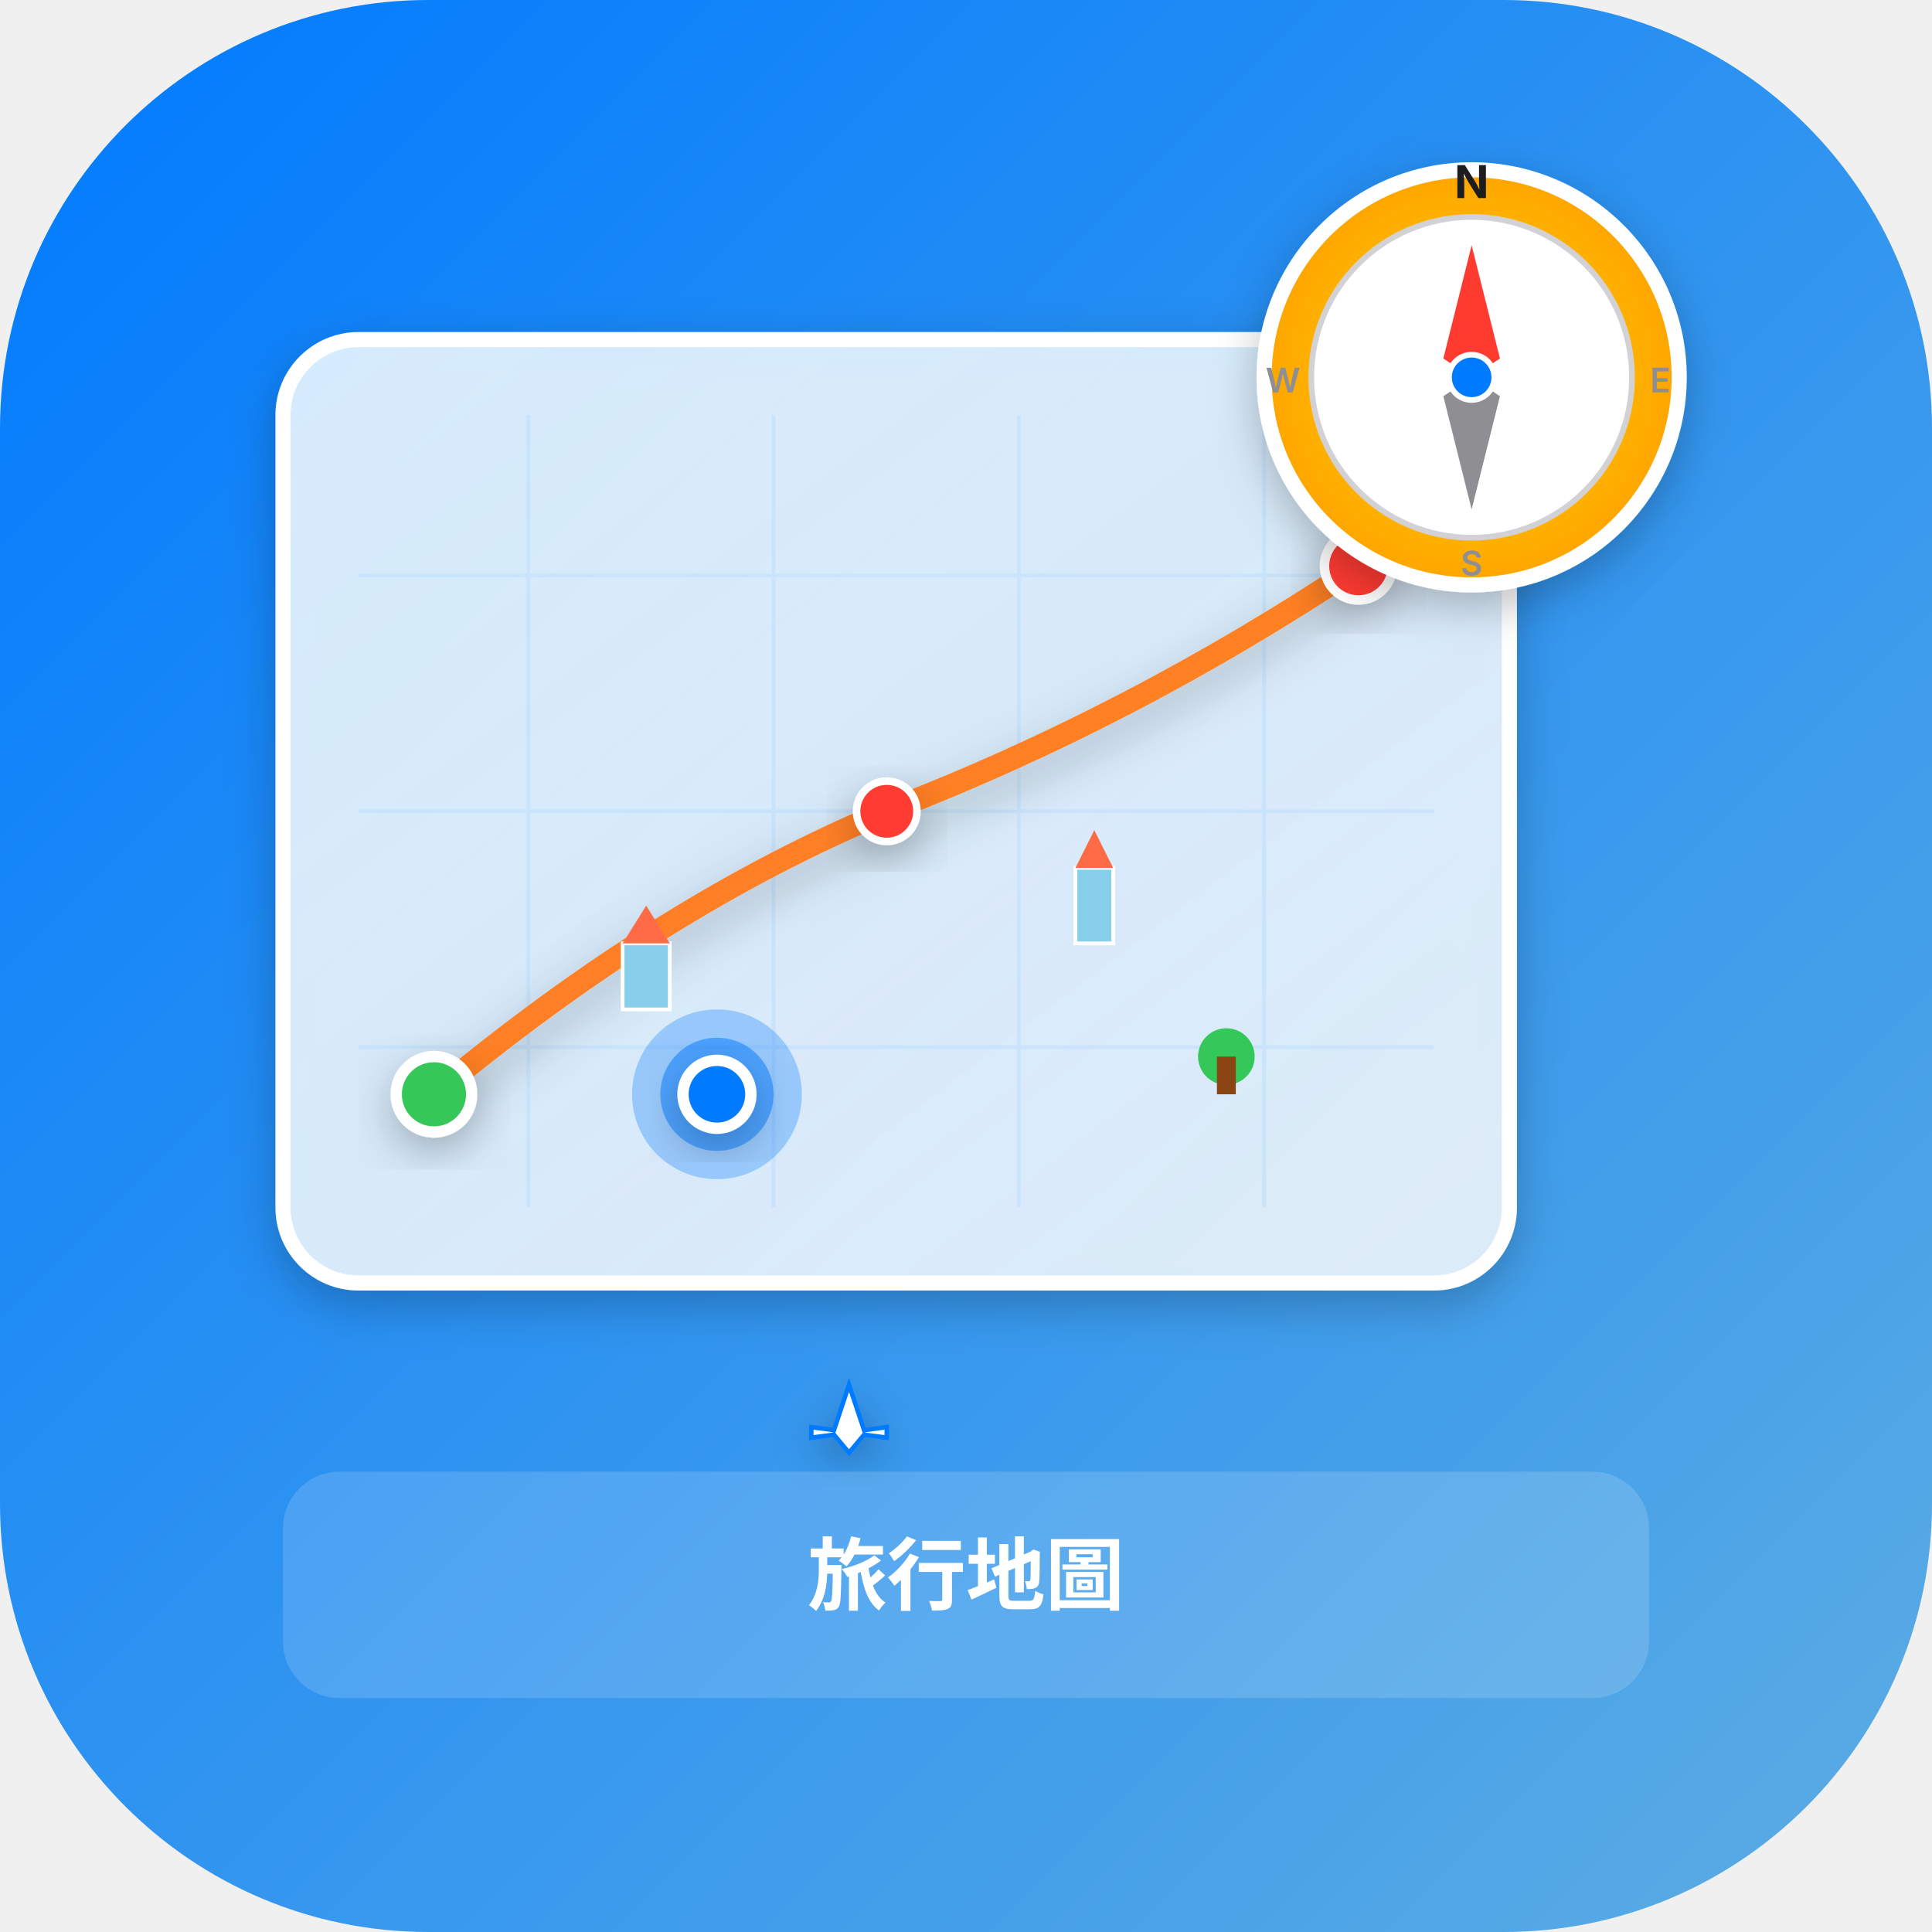
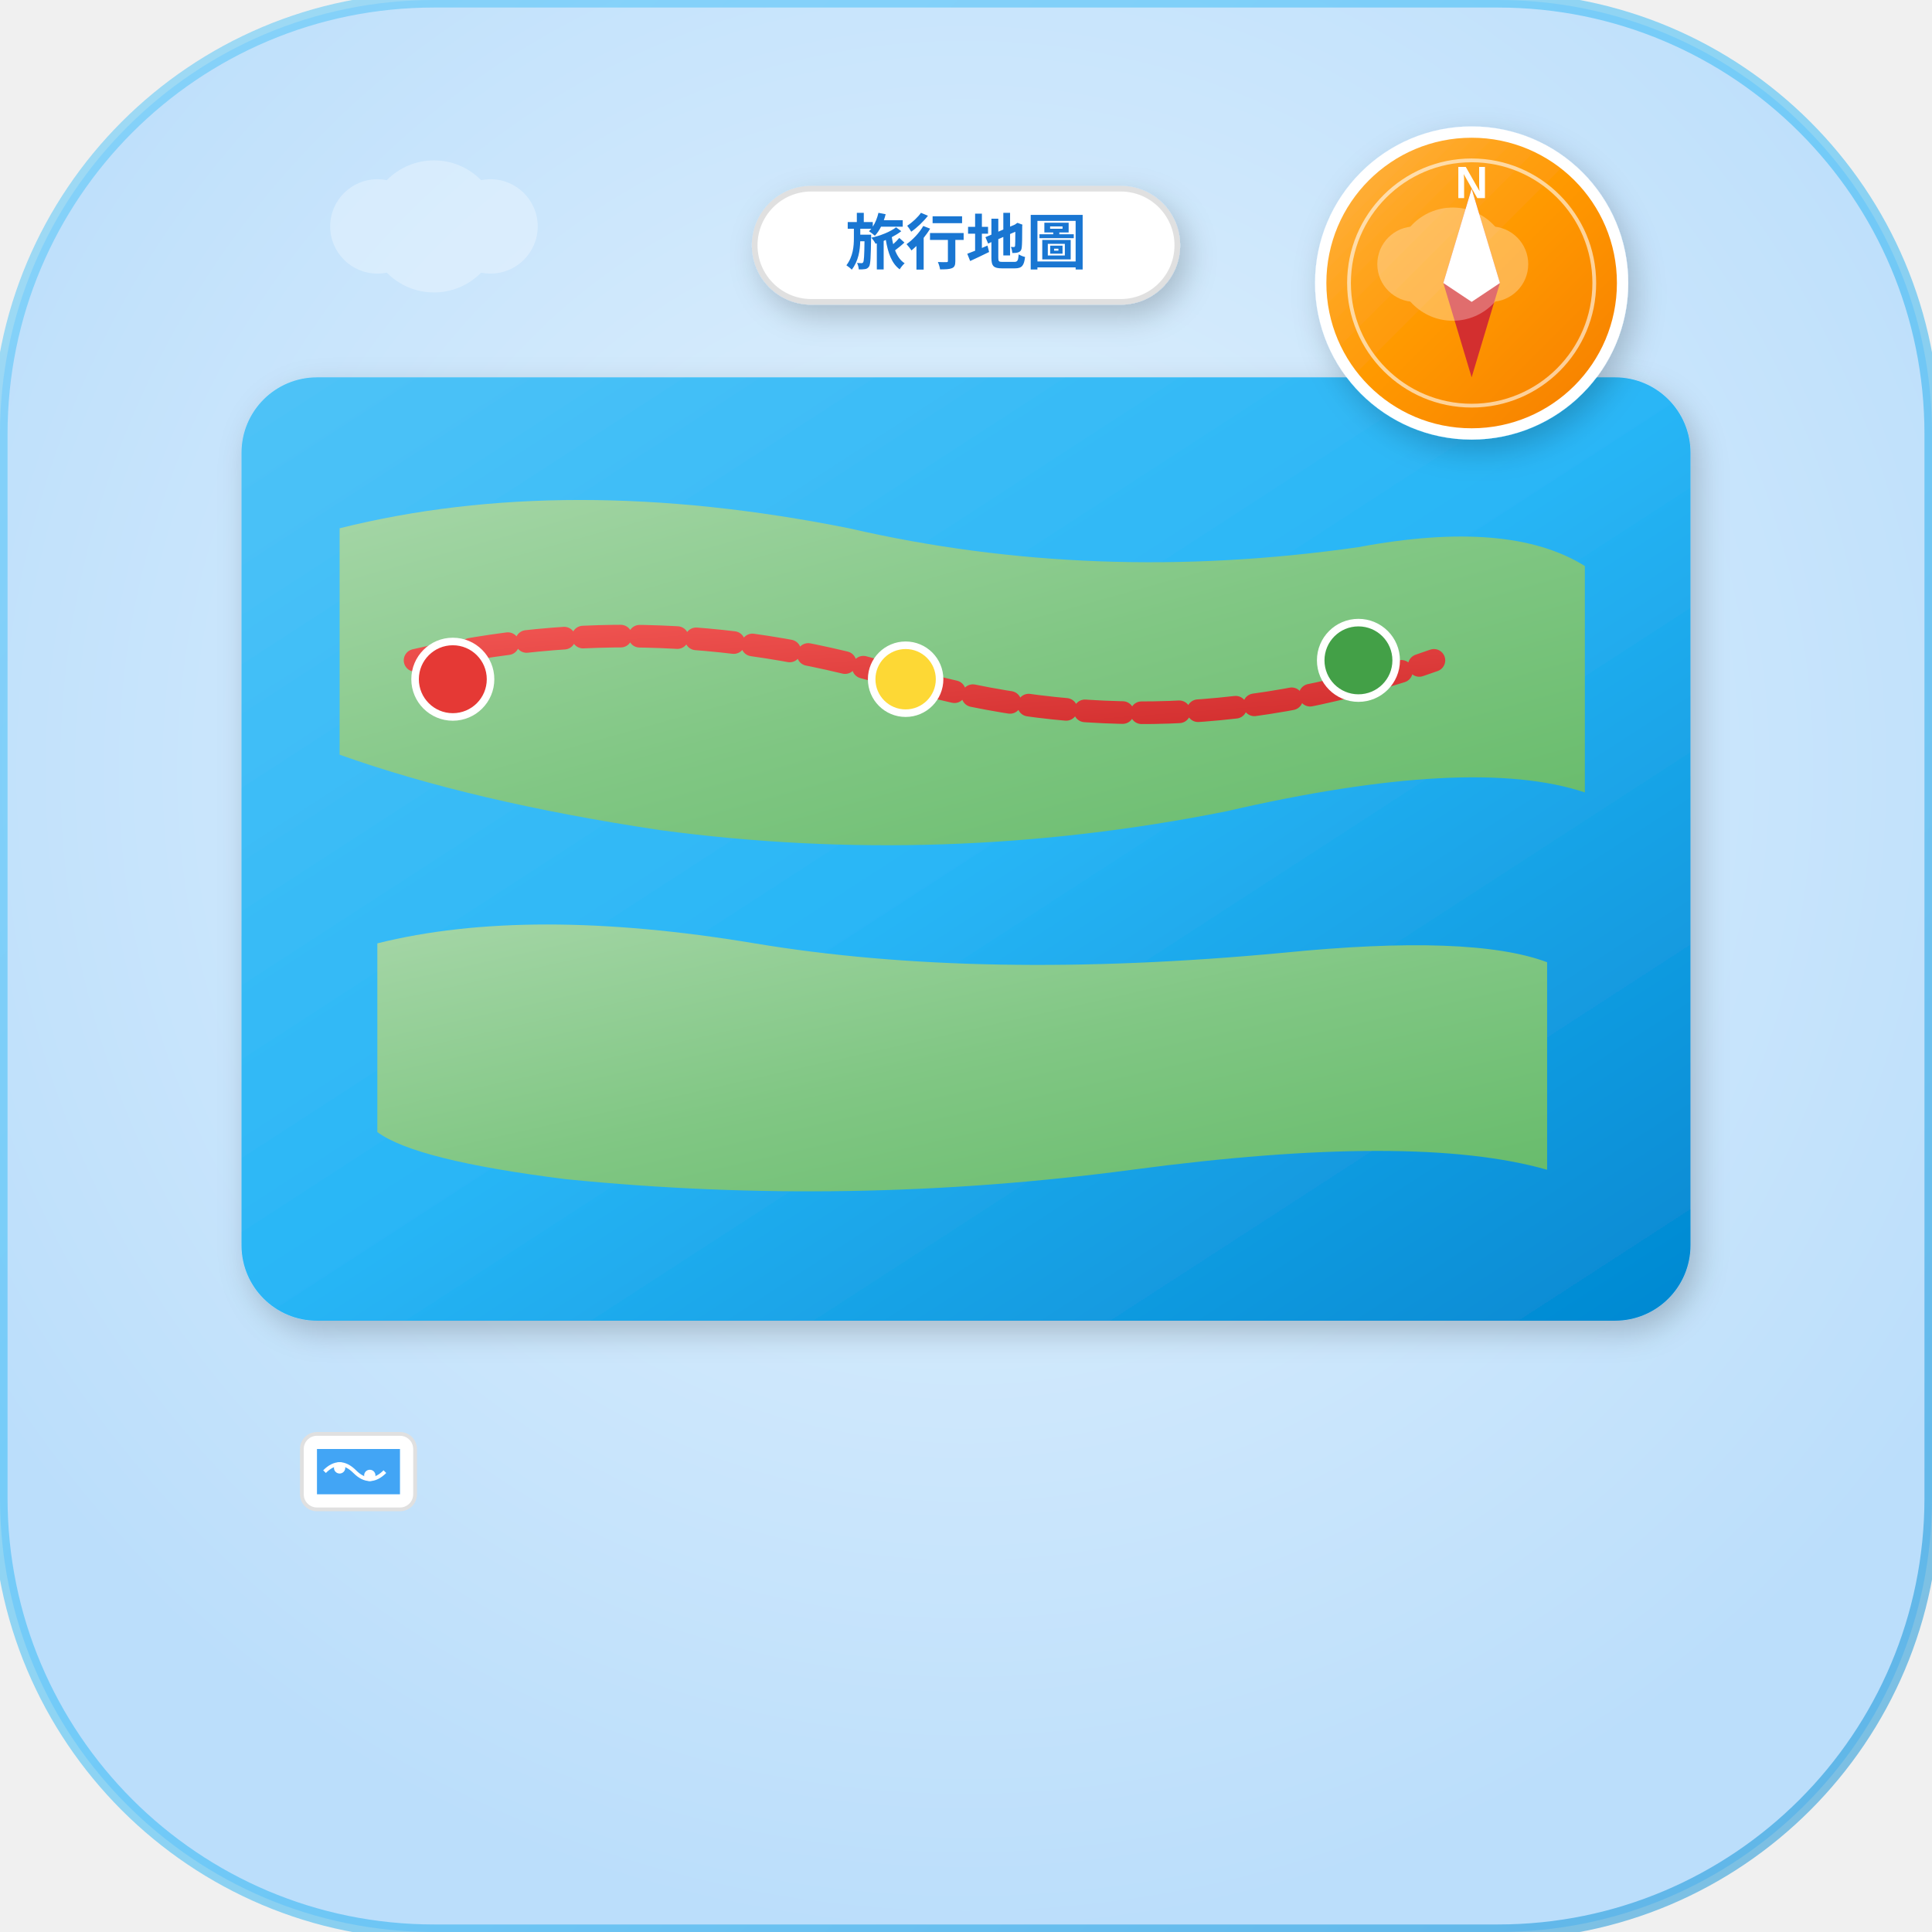
<svg xmlns="http://www.w3.org/2000/svg" width="1024" height="1024" viewBox="0 0 1024 1024">
-   <rect width="1024" height="1024" rx="227" ry="227" fill="url(#bgGradient)" />
  <defs>
-     <linearGradient id="bgGradient" x1="0%" y1="0%" x2="100%" y2="100%">
-       <stop offset="0%" style="stop-color:#007AFF;stop-opacity:1" />
-       <stop offset="100%" style="stop-color:#5DADE2;stop-opacity:1" />
+     <linearGradient id="mapGradient" x1="0%" y1="0%" x2="100%" y2="100%">
+       <stop offset="0%" style="stop-color:#4FC3F7;stop-opacity:1" />
+       <stop offset="50%" style="stop-color:#29B6F6;stop-opacity:1" />
+       <stop offset="100%" style="stop-color:#0288D1;stop-opacity:1" />
    </linearGradient>
-     <linearGradient id="mapGradient" x1="0%" y1="0%" x2="100%" y2="100%">
-       <stop offset="0%" style="stop-color:#E8F6FF;stop-opacity:0.9" />
-       <stop offset="100%" style="stop-color:#FFFFFF;stop-opacity:0.8" />
+     <linearGradient id="landGradient" x1="0%" y1="0%" x2="100%" y2="100%">
+       <stop offset="0%" style="stop-color:#A5D6A7;stop-opacity:1" />
+       <stop offset="50%" style="stop-color:#81C784;stop-opacity:1" />
+       <stop offset="100%" style="stop-color:#66BB6A;stop-opacity:1" />
+     </linearGradient>
+     <linearGradient id="compassGradient" x1="0%" y1="0%" x2="100%" y2="100%">
+       <stop offset="0%" style="stop-color:#FFB74D;stop-opacity:1" />
+       <stop offset="50%" style="stop-color:#FF9800;stop-opacity:1" />
+       <stop offset="100%" style="stop-color:#F57C00;stop-opacity:1" />
    </linearGradient>
    <linearGradient id="routeGradient" x1="0%" y1="0%" x2="100%" y2="100%">
-       <stop offset="0%" style="stop-color:#FF6B47;stop-opacity:1" />
-       <stop offset="100%" style="stop-color:#FF9500;stop-opacity:1" />
+       <stop offset="0%" style="stop-color:#EF5350;stop-opacity:1" />
+       <stop offset="100%" style="stop-color:#D32F2F;stop-opacity:1" />
    </linearGradient>
-     <radialGradient id="compassGradient" cx="50%" cy="50%" r="50%">
-       <stop offset="0%" style="stop-color:#FFD700;stop-opacity:1" />
-       <stop offset="100%" style="stop-color:#FFA500;stop-opacity:1" />
+     <radialGradient id="backgroundGradient" cx="50%" cy="40%" r="60%">
+       <stop offset="0%" style="stop-color:#E3F2FD;stop-opacity:1" />
+       <stop offset="100%" style="stop-color:#BBDEFB;stop-opacity:1" />
    </radialGradient>
-     <filter id="shadow" x="-50%" y="-50%" width="200%" height="200%">
-       <feDropShadow dx="0" dy="8" stdDeviation="12" flood-color="#000000" flood-opacity="0.25" />
+     <filter id="dropShadow" x="-50%" y="-50%" width="200%" height="200%">
+       <feDropShadow dx="4" dy="6" stdDeviation="8" flood-color="#000000" flood-opacity="0.2" />
    </filter>
  </defs>
-   <g transform="translate(150, 180)">
-     <rect width="650" height="500" rx="40" ry="40" fill="url(#mapGradient)" filter="url(#shadow)" stroke="#FFFFFF" stroke-width="8" />
-     <g stroke="#B3D9FF" stroke-width="2" opacity="0.4">
-       <line x1="130" y1="40" x2="130" y2="460" />
-       <line x1="260" y1="40" x2="260" y2="460" />
-       <line x1="390" y1="40" x2="390" y2="460" />
-       <line x1="520" y1="40" x2="520" y2="460" />
-       <line x1="40" y1="125" x2="610" y2="125" />
-       <line x1="40" y1="250" x2="610" y2="250" />
-       <line x1="40" y1="375" x2="610" y2="375" />
-     </g>
-     <path d="M80 400 Q200 300 320 250 Q450 200 570 120" stroke="url(#routeGradient)" stroke-width="12" fill="none" stroke-linecap="round" filter="url(#shadow)" />
-     <circle cx="80" cy="400" r="20" fill="#34C759" stroke="#FFFFFF" stroke-width="6" filter="url(#shadow)" />
-     <circle cx="320" cy="250" r="16" fill="#FF3B30" stroke="#FFFFFF" stroke-width="4" filter="url(#shadow)" />
-     <circle cx="570" cy="120" r="18" fill="#FF3B30" stroke="#FFFFFF" stroke-width="5" filter="url(#shadow)" />
-     <rect x="180" y="320" width="25" height="35" fill="#87CEEB" stroke="#FFFFFF" stroke-width="2" />
-     <polygon points="180,320 192.5,300 205,320" fill="#FF6B47" />
-     <rect x="420" y="280" width="20" height="40" fill="#87CEEB" stroke="#FFFFFF" stroke-width="2" />
-     <polygon points="420,280 430,260 440,280" fill="#FF6B47" />
-     <circle cx="500" cy="380" r="15" fill="#34C759" />
-     <rect x="495" y="380" width="10" height="20" fill="#8B4513" />
+   <rect width="1024" height="1024" rx="230" ry="230" fill="url(#backgroundGradient)" />
+   <rect x="128" y="200" width="768" height="500" rx="40" ry="40" fill="url(#mapGradient)" filter="url(#dropShadow)" />
+   <path d="M180 280 Q300 250 450 280 Q580 310 720 290 Q800 275 840 300 L840 420 Q780 400 650 430 Q500 460 350 440 Q250 425 180 400 Z" fill="url(#landGradient)" />
+   <path d="M200 500 Q280 480 400 500 Q520 520 680 505 Q780 495 820 510 L820 620 Q750 600 600 620 Q450 640 300 625 Q220 615 200 600 Z" fill="url(#landGradient)" />
+   <path d="M220 350 Q350 320 480 360 Q620 400 760 350" stroke="url(#routeGradient)" stroke-width="12" fill="none" stroke-linecap="round" stroke-dasharray="20,10" />
+   <circle cx="240" cy="360" r="20" fill="#E53935" stroke="#FFFFFF" stroke-width="4" />
+   <circle cx="480" cy="360" r="18" fill="#FDD835" stroke="#FFFFFF" stroke-width="4" />
+   <circle cx="720" cy="350" r="20" fill="#43A047" stroke="#FFFFFF" stroke-width="4" />
+   <g transform="translate(780, 150)">
+     <circle cx="0" cy="0" r="80" fill="url(#compassGradient)" stroke="#FFFFFF" stroke-width="6" filter="url(#dropShadow)" />
+     <circle cx="0" cy="0" r="65" fill="none" stroke="#FFFFFF" stroke-width="2" stroke-opacity="0.6" />
+     <path d="M0,-50 L15,0 L0,50 L-15,0 Z" fill="#D32F2F" />
+     <path d="M0,-50 L15,0 L0,10 L-15,0 Z" fill="#FFFFFF" />
+     <text x="0" y="-45" text-anchor="middle" font-family="Arial, sans-serif" font-size="24" font-weight="bold" fill="#FFFFFF">N</text>
+     <circle cx="0" cy="0" r="8" fill="#FFFFFF" />
  </g>
-   <g transform="translate(780, 200)">
-     <circle cx="0" cy="0" r="110" fill="url(#compassGradient)" stroke="#FFFFFF" stroke-width="8" filter="url(#shadow)" />
-     <circle cx="0" cy="0" r="85" fill="#FFFFFF" stroke="#D1D1D6" stroke-width="3" />
-     <g>
-       <polygon points="0,-70 -15,-10 0,0 15,-10" fill="#FF3B30" />
-       <polygon points="0,70 -15,10 0,0 15,10" fill="#8E8E93" />
-     </g>
-     <circle cx="0" cy="0" r="12" fill="#007AFF" stroke="#FFFFFF" stroke-width="3" />
-     <text x="0" y="-95" text-anchor="middle" font-family="SF Pro Display" font-size="24" font-weight="bold" fill="#1D1D1F">N</text>
-     <text x="0" y="105" text-anchor="middle" font-family="SF Pro Display" font-size="18" font-weight="600" fill="#8E8E93">S</text>
-     <text x="-100" y="8" text-anchor="middle" font-family="SF Pro Display" font-size="18" font-weight="600" fill="#8E8E93">W</text>
-     <text x="100" y="8" text-anchor="middle" font-family="SF Pro Display" font-size="18" font-weight="600" fill="#8E8E93">E</text>
+   <g transform="translate(160, 760)">
+     <rect x="0" y="0" width="60" height="40" rx="8" fill="#FFFFFF" stroke="#E0E0E0" stroke-width="2" />
+     <rect x="8" y="8" width="44" height="24" fill="#42A5F5" />
+     <path d="M12 20 Q20 12 28 20 Q36 28 44 20" stroke="#FFFFFF" stroke-width="2" fill="none" />
+     <circle cx="20" cy="18" r="3" fill="#FFFFFF" />
+     <circle cx="36" cy="22" r="3" fill="#FFFFFF" />
  </g>
-   <g transform="translate(380, 580)">
-     <circle cx="0" cy="0" r="45" fill="#007AFF" opacity="0.3" />
-     <circle cx="0" cy="0" r="30" fill="#007AFF" opacity="0.5" />
-     <circle cx="0" cy="0" r="18" fill="#007AFF" stroke="#FFFFFF" stroke-width="6" filter="url(#shadow)" />
+   <g transform="translate(400, 100)">
+     <rect x="0" y="0" width="224" height="60" rx="30" fill="#FFFFFF" stroke="#E0E0E0" stroke-width="3" filter="url(#dropShadow)" />
+     <text x="112" y="40" text-anchor="middle" font-family="Arial, sans-serif" font-size="32" font-weight="bold" fill="#1976D2">旅行地圖</text>
  </g>
-   <g transform="translate(450, 750) scale(0.8)">
-     <path d="M0,-20 L-10,10 L-25,8 L-25,15 L-10,13 L0,25 L10,13 L25,15 L25,8 L10,10 Z" fill="#FFFFFF" stroke="#007AFF" stroke-width="3" filter="url(#shadow)" />
+   <g opacity="0.3">
+     <circle cx="200" cy="120" r="25" fill="#FFFFFF" />
+     <circle cx="230" cy="120" r="35" fill="#FFFFFF" />
+     <circle cx="260" cy="120" r="25" fill="#FFFFFF" />
+     <circle cx="750" cy="140" r="20" fill="#FFFFFF" />
+     <circle cx="770" cy="140" r="30" fill="#FFFFFF" />
+     <circle cx="790" cy="140" r="20" fill="#FFFFFF" />
  </g>
-   <rect x="150" y="780" width="724" height="120" rx="30" ry="30" fill="#FFFFFF" opacity="0.15" />
-   <text x="512" y="850" text-anchor="middle" font-family="SF Pro Display" font-size="42" font-weight="700" fill="#FFFFFF">旅行地圖</text>
+   <rect width="1024" height="1024" rx="230" ry="230" fill="none" stroke="url(#mapGradient)" stroke-width="8" opacity="0.5" />
</svg>
